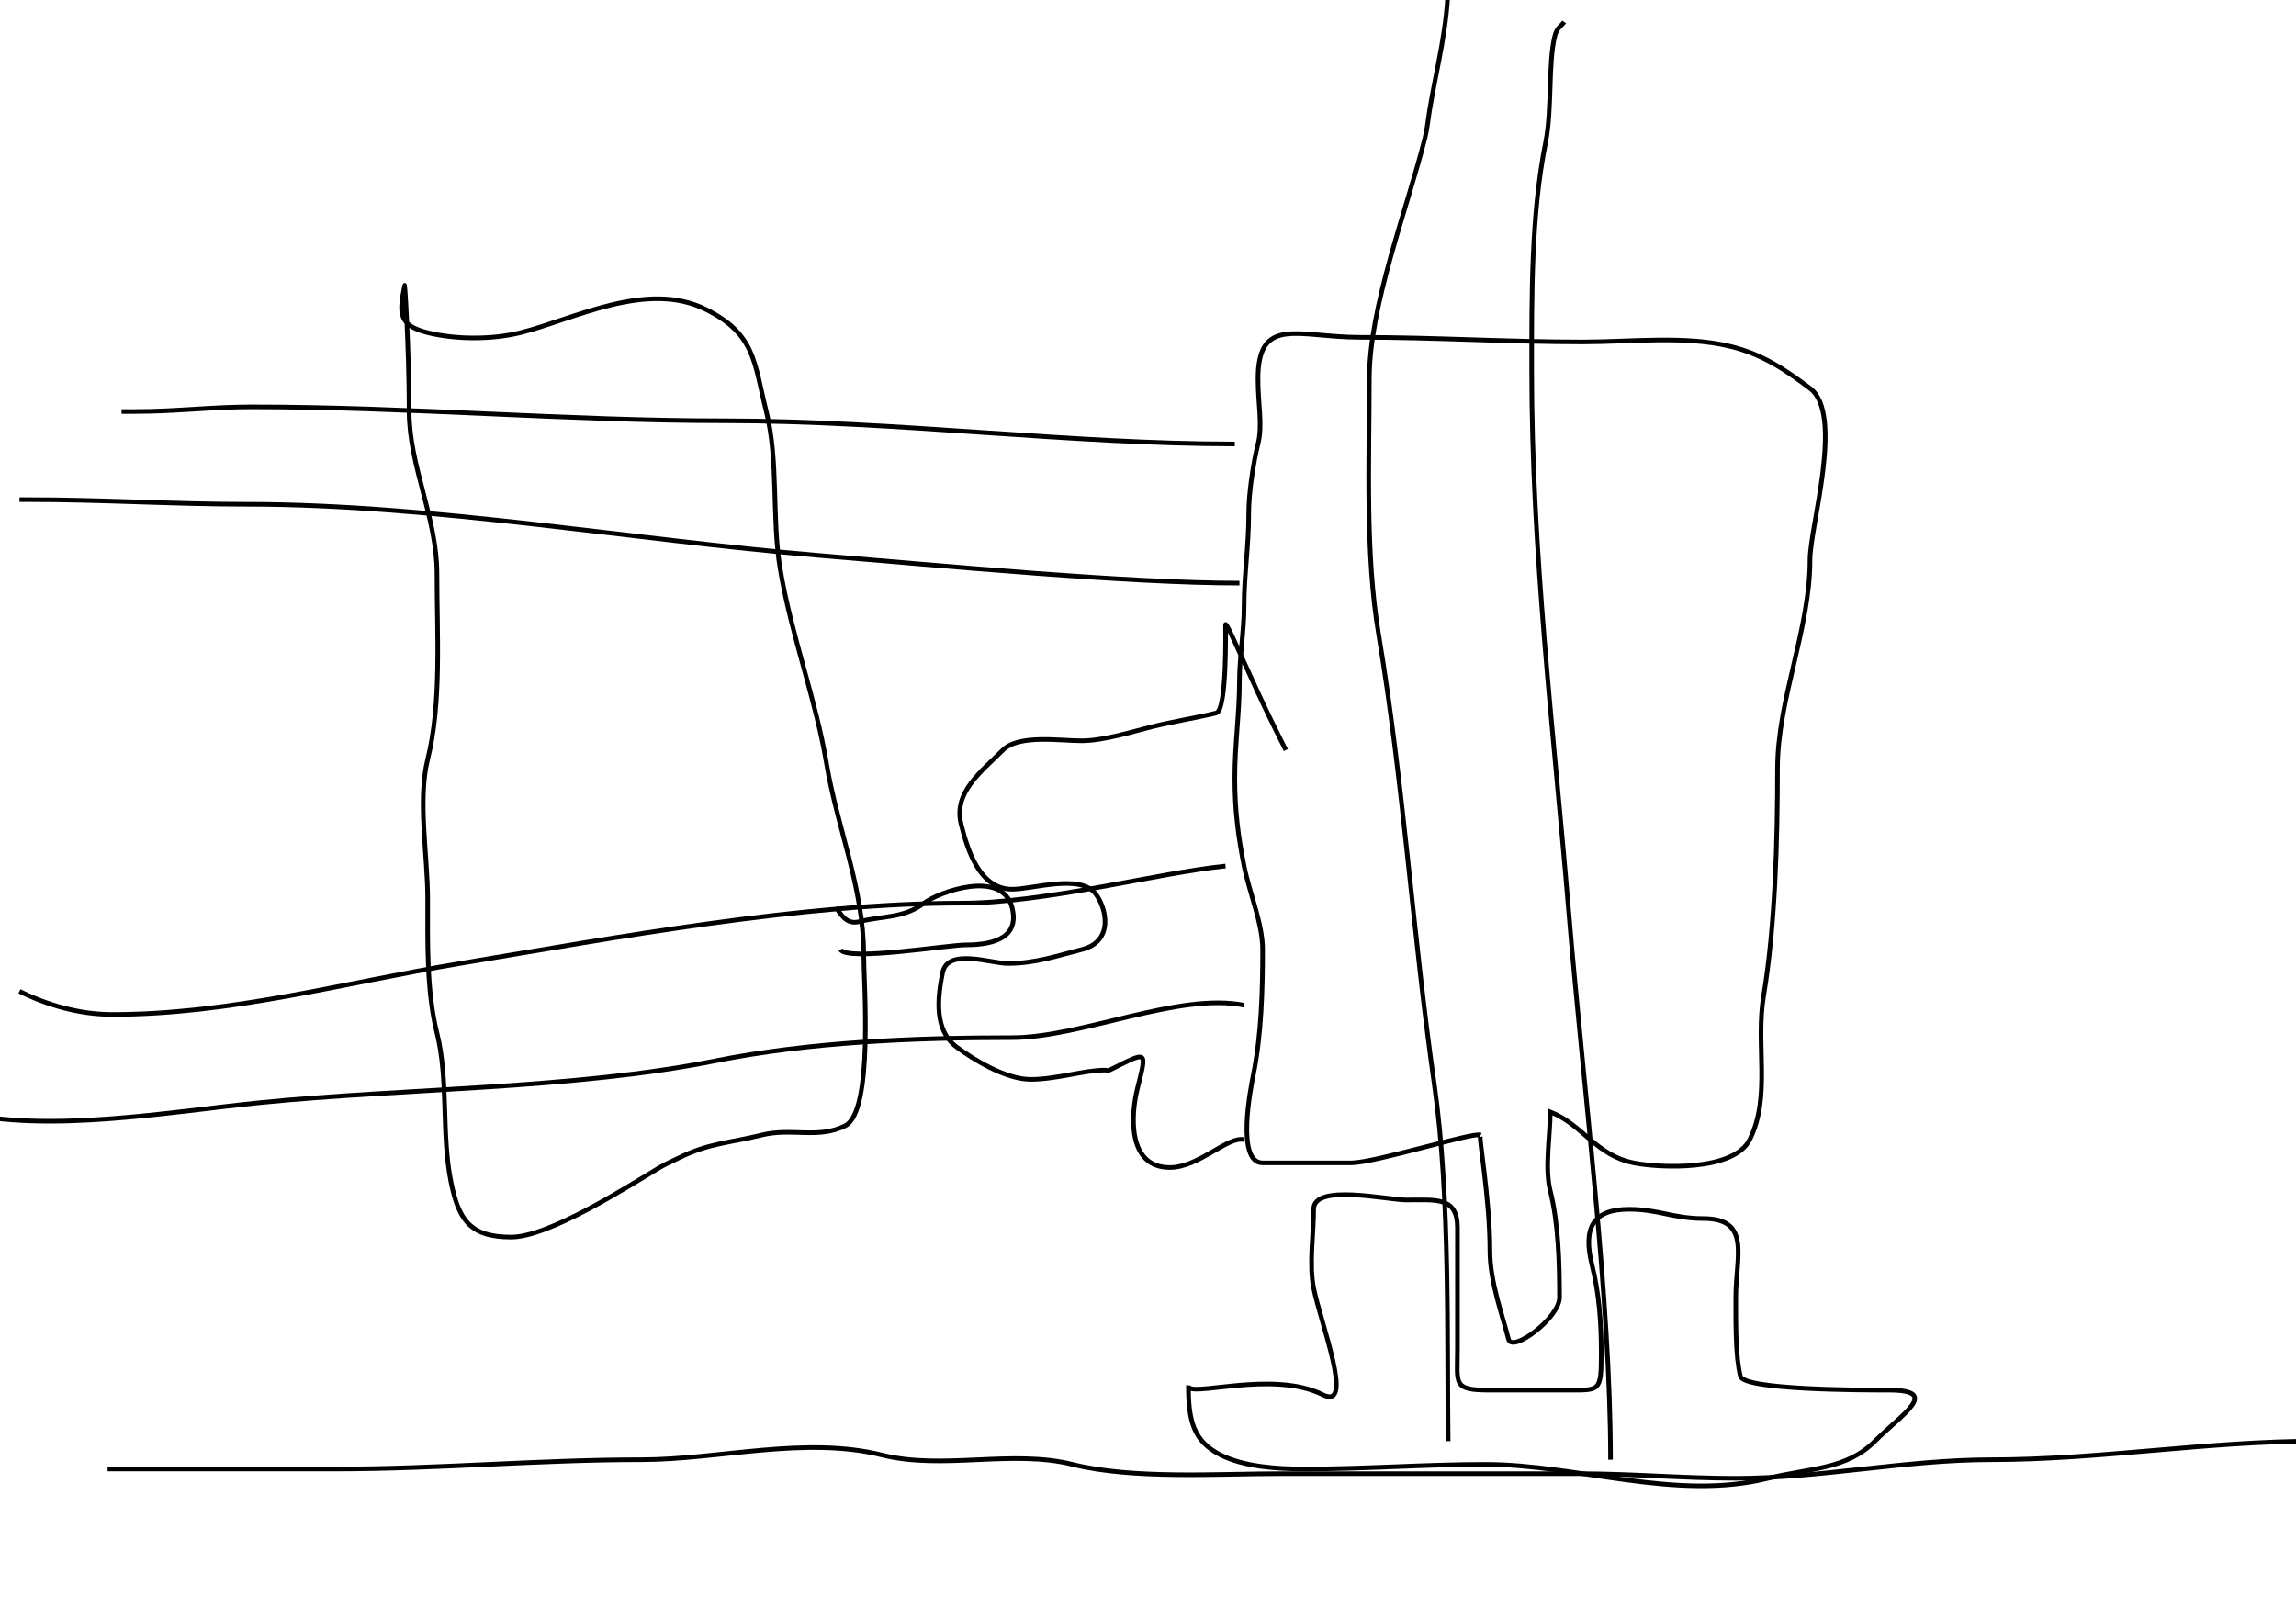
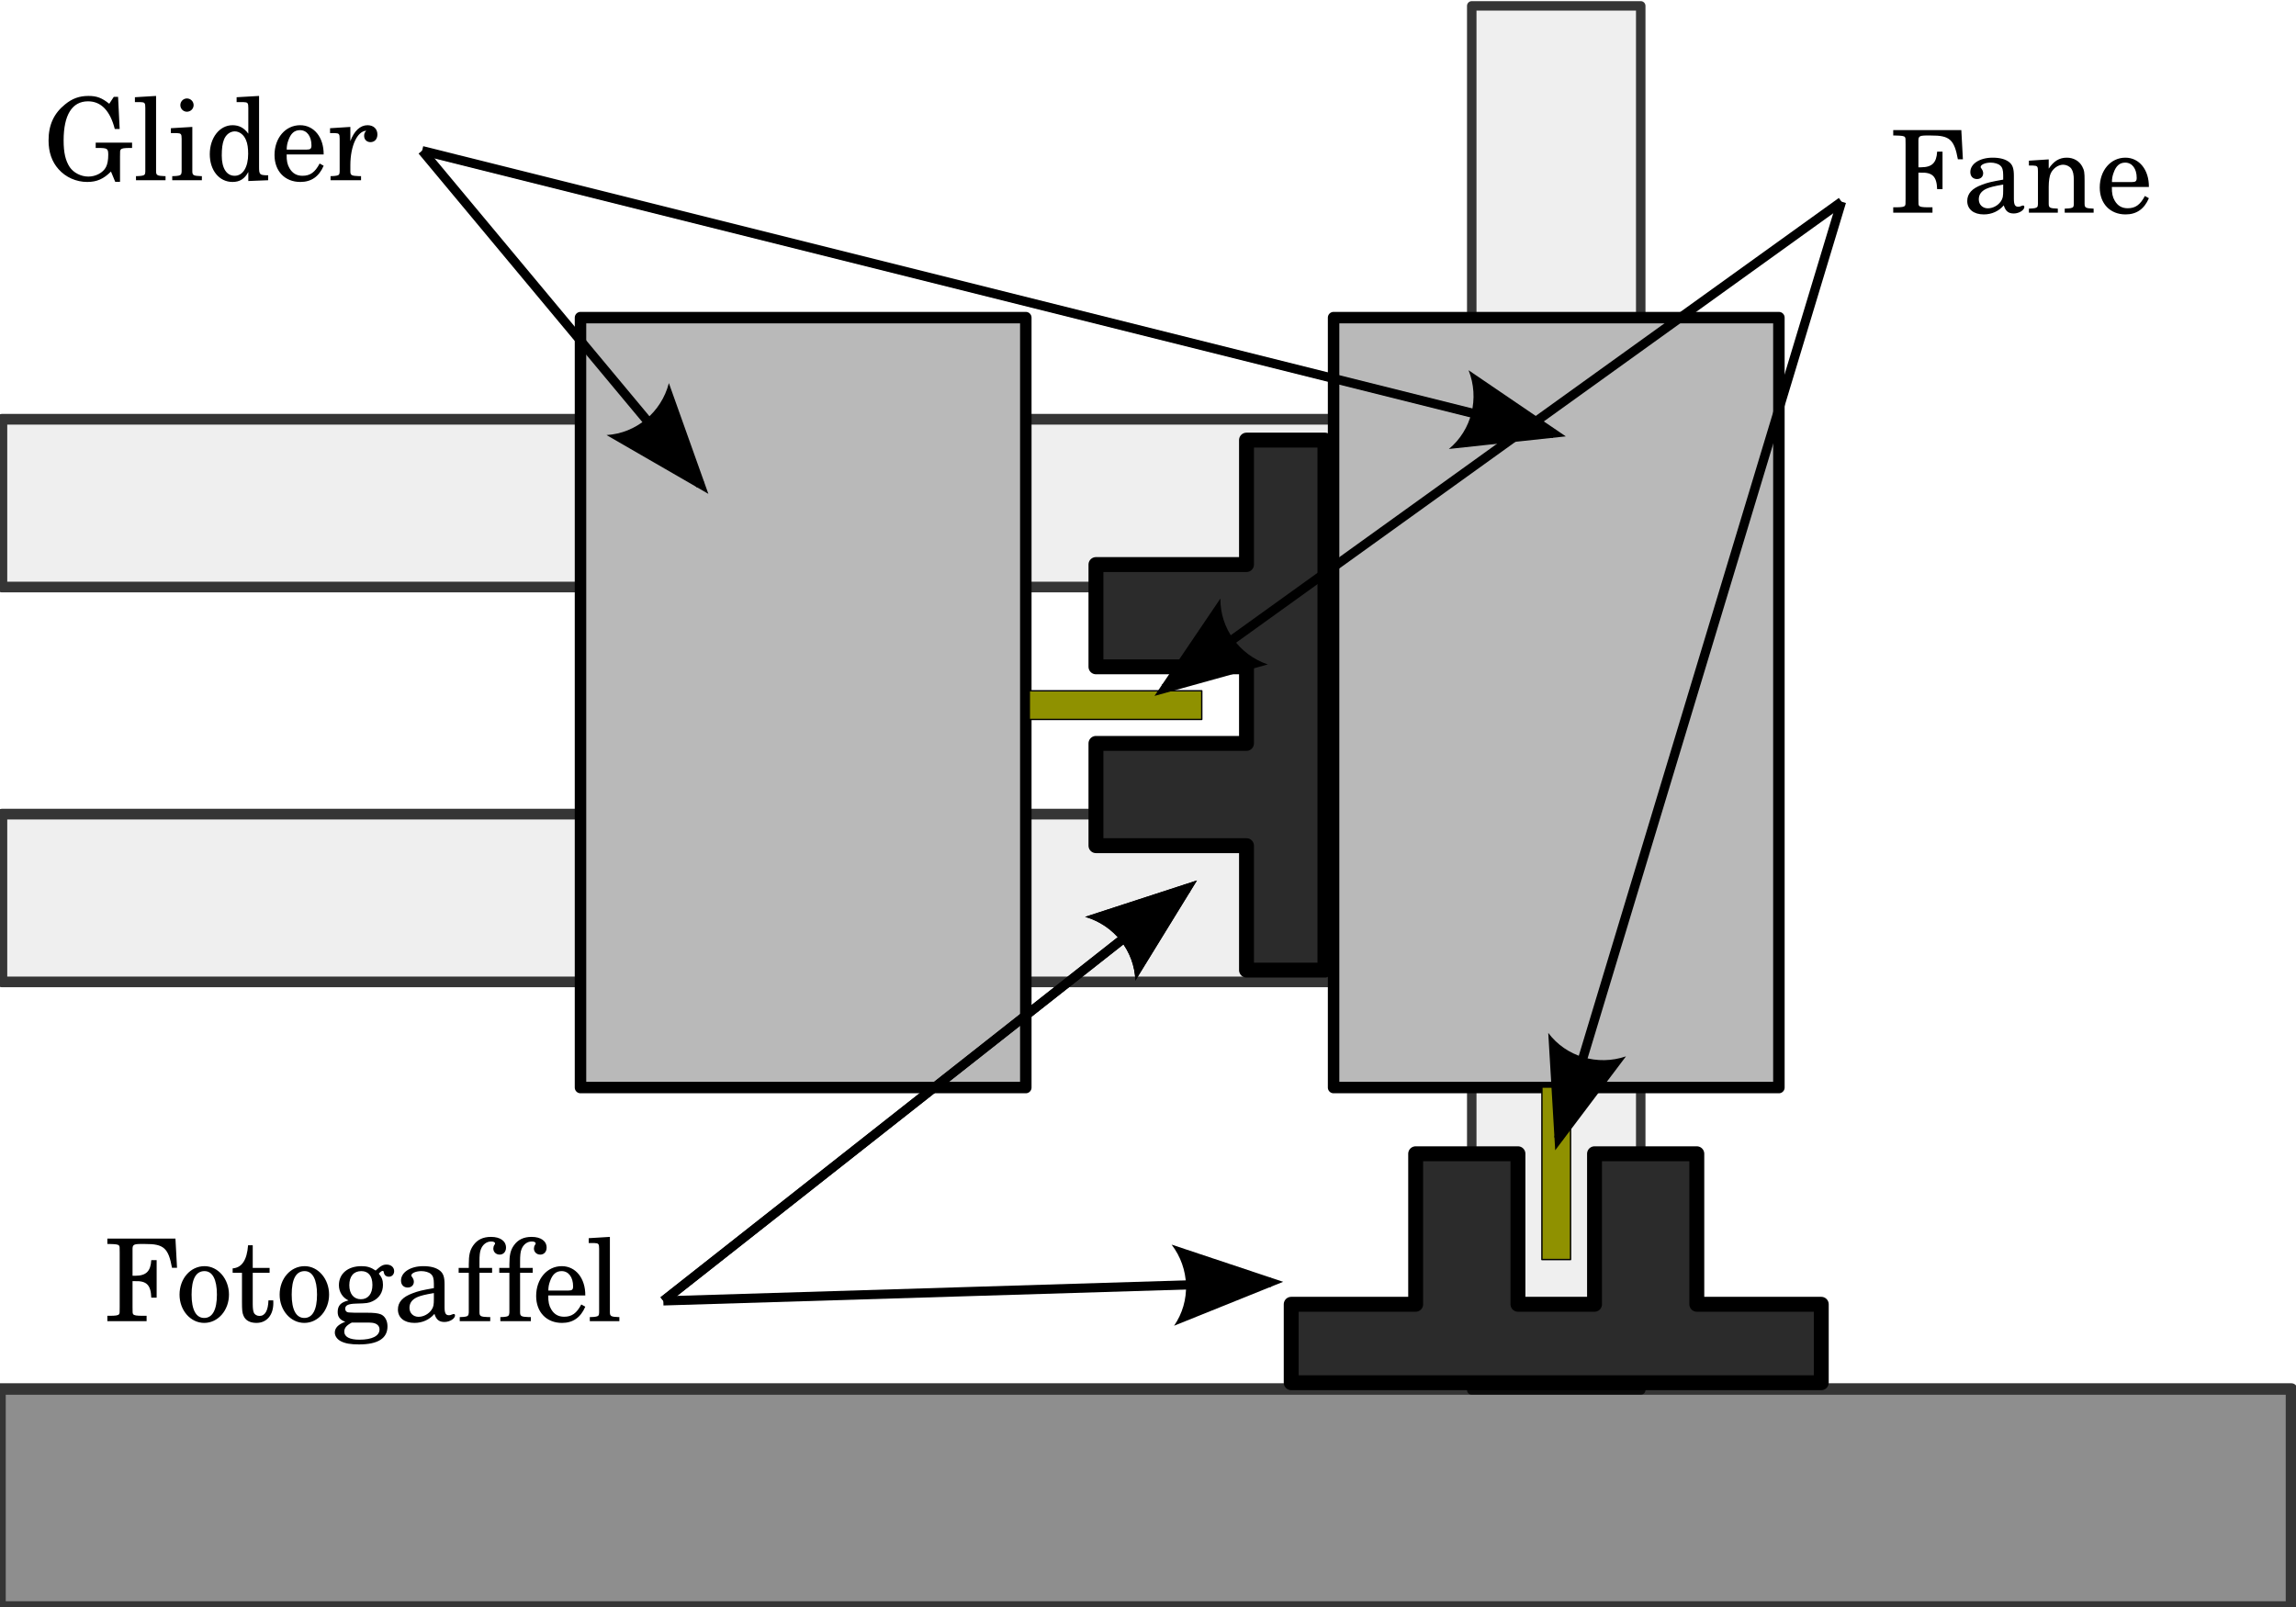
<svg xmlns="http://www.w3.org/2000/svg" width="500" height="350" id="svg2" version="1.0">
  <defs id="defs4">
-     </defs>
+     <marker orient="auto" refY="0.0" refX="0.0" id="Arrow2Lend" style="overflow:visible;">
+       <path id="path3200" style="font-size:12.0;fill-rule:evenodd;stroke-width:0.625;stroke-linejoin:round;" d="M 8.719,4.034 L -2.207,0.016 L 8.719,-4.002 C 6.973,-1.63 6.983,1.616 8.719,4.034 z " transform="scale(1.1) rotate(180) translate(1,0)" />
+     </marker>
+     <linearGradient id="linearGradient3199">
+       <stop style="stop-color:#515151;stop-opacity:1;" offset="0" id="stop3201" />
+       <stop id="stop3207" offset="0.5" style="stop-color:#858585;stop-opacity:1;" />
+       <stop style="stop-color:#494949;stop-opacity:1;" offset="1" id="stop3203" />
+     </linearGradient>
+   </defs>
  <g id="layer1">
-     <path style="fill:none;fill-rule:evenodd;stroke:#000000;stroke-width:1px;stroke-linecap:butt;stroke-linejoin:miter;stroke-opacity:1" d="M 258.802,301.759 C 258.315,304.683 276.915,298.189 288.097,303.78 C 295.05,307.256 287.601,288.169 286.076,280.546 C 285.037,275.348 286.076,268.727 286.076,263.374 C 286.076,257.687 302.051,261.353 306.279,261.353 C 312.805,261.353 317.391,260.615 317.391,267.414 C 317.391,276.169 317.391,284.923 317.391,293.678 C 317.391,301.475 316.232,302.77 324.462,302.77 C 330.186,302.77 335.91,302.77 341.635,302.77 C 348.408,302.77 348.706,303.082 348.706,294.688 C 348.706,287.887 348.224,281.648 346.685,275.495 C 344.636,267.296 347.013,263.374 354.767,263.374 C 361.061,263.374 364.444,265.394 370.929,265.394 C 381.418,265.394 378,273.662 378,282.566 C 378,288.388 377.935,295.437 379.01,299.739 C 379.756,302.721 405.287,302.77 411.335,302.77 C 422.807,302.77 414.209,307.977 408.305,313.881 C 402.062,320.124 394.161,319.69 385.071,321.962 C 364.957,326.991 343.499,318.932 323.452,318.932 C 310.273,318.932 297.432,319.942 284.056,319.942 C 278.109,319.942 270.927,319.439 265.873,316.912 C 259.848,313.899 258.802,309.396 258.802,301.759 z" id="path2385" />
-     <path style="fill:none;fill-rule:evenodd;stroke:#000000;stroke-width:1px;stroke-linecap:butt;stroke-linejoin:miter;stroke-opacity:1" d="M 322.442,247.211 C 321.816,246.898 324.462,260.646 324.462,272.465 C 324.462,279.187 327.235,286.587 328.503,291.658 C 329.272,294.735 339.614,287.049 339.614,282.566 C 339.614,274.738 339.371,266.443 337.594,259.333 C 336.347,254.347 337.594,247.377 337.594,242.16 C 344.847,245.062 347.459,251.608 355.777,253.272 C 361.548,254.426 377.587,255.108 381.031,248.221 C 385.715,238.853 382.286,227.555 384.061,216.907 C 386.601,201.665 387.091,182.931 387.091,167.409 C 387.091,152.388 394.163,137.012 394.163,121.952 C 394.163,114.613 401.651,90.193 394.163,84.577 C 388.778,80.538 383.928,77.22 376.99,75.485 C 367.058,73.002 355.079,74.475 344.665,74.475 C 328.369,74.475 312.424,73.465 296.178,73.465 C 282.727,73.465 273.954,68.624 273.954,82.556 C 273.954,88.056 274.999,92.519 273.954,96.698 C 272.889,100.959 271.934,107.548 271.934,111.851 C 271.934,119.022 270.924,125.133 270.924,132.054 C 270.924,137.402 269.914,143.259 269.914,148.216 C 269.914,155.484 268.904,162.065 268.904,169.429 C 268.904,176.352 269.625,182.128 270.924,188.622 C 272.107,194.538 274.965,201.158 274.965,206.805 C 274.965,215.815 274.684,225.383 272.944,234.079 C 272.358,237.01 269.117,253.272 274.965,253.272 C 281.362,253.272 287.76,253.272 294.157,253.272 C 299.527,253.272 320.956,246.469 322.442,247.211 z" id="path2387" />
-     <path style="fill:none;fill-rule:evenodd;stroke:#000000;stroke-width:1px;stroke-linecap:butt;stroke-linejoin:miter;stroke-opacity:1" d="M 270.924,218.927 C 256.639,216.07 235.455,225.998 220.416,225.998 C 199.112,225.998 176.346,226.933 155.767,231.049 C 124.914,237.219 88.337,236.984 56.772,240.14 C 37.288,242.088 10.218,246.937 -8.888,242.16" id="path2389" />
-     <path style="fill:none;fill-rule:evenodd;stroke:#000000;stroke-width:1px;stroke-linecap:butt;stroke-linejoin:miter;stroke-opacity:1" d="M 266.883,188.622 C 252.316,190.079 227.661,196.703 209.305,196.703 C 174.62,196.703 134.473,204.125 100.208,209.835 C 74.82,214.067 50.197,220.947 24.447,220.947 C 17.212,220.947 10.113,218.831 4.244,215.896" id="path2391" />
-     <path style="fill:none;fill-rule:evenodd;stroke:#000000;stroke-width:1px;stroke-linecap:butt;stroke-linejoin:miter;stroke-opacity:1" d="M 269.914,127.003 C 245.572,127.003 206.229,123.295 177.99,120.942 C 137.65,117.58 94.18,109.83 53.741,109.83 C 37.975,109.83 22.094,108.82 6.264,108.82 C 5.591,108.82 4.917,108.82 4.244,108.82" id="path2393" />
-     <path style="fill:none;fill-rule:evenodd;stroke:#000000;stroke-width:1px;stroke-linecap:butt;stroke-linejoin:miter;stroke-opacity:1" d="M 268.904,96.698 C 232.857,96.698 194.729,91.648 157.787,91.648 C 123.354,91.648 89.239,88.617 54.751,88.617 C 46.061,88.617 38.386,89.627 29.497,89.627 C 28.487,89.627 27.477,89.627 26.467,89.627" id="path2395" />
-     <path style="fill:none;fill-rule:evenodd;stroke:#000000;stroke-width:1px;stroke-linecap:butt;stroke-linejoin:miter;stroke-opacity:1" d="M 23.437,319.942 C 32.331,319.942 57.534,319.942 72.934,319.942 C 95.29,319.942 117.541,317.922 139.604,317.922 C 156.524,317.922 175.311,312.707 192.132,316.912 C 205.302,320.204 220.433,315.653 233.548,318.932 C 246.718,322.224 265.287,320.952 279.005,320.952 C 300.555,320.952 322.105,320.952 343.655,320.952 C 355.394,320.952 366.362,321.962 378,321.962 C 396.387,321.962 415.027,317.922 433.558,317.922 C 457.177,317.922 480.675,313.881 504.269,313.881 C 522.826,313.881 541.4,310.851 559.828,310.851" id="path2401" />
-     <path style="fill:none;fill-rule:evenodd;stroke:#000000;stroke-width:1px;stroke-linecap:butt;stroke-linejoin:miter;stroke-opacity:1" d="M 88.086,62.353 C 88.086,60.08 89.096,75.879 89.096,89.627 C 89.096,101.416 95.157,112.771 95.157,124.983 C 95.157,138.116 96.194,153.163 93.137,165.389 C 90.936,174.195 93.137,186.526 93.137,195.693 C 93.137,205.279 92.877,215.868 95.157,224.988 C 97.714,235.214 96.1,246.875 98.188,257.313 C 99.857,265.657 102.325,269.434 111.32,269.434 C 119.527,269.434 136.689,258.455 143.645,254.282 C 144.936,253.507 146.338,252.935 147.685,252.262 C 154.349,248.93 159.053,248.915 165.868,247.211 C 172.404,245.577 178.146,248.143 184.051,245.191 C 190.279,242.077 188.091,213.914 188.091,207.815 C 188.091,193.557 182.311,180.203 180.01,166.399 C 177.646,152.216 172.299,138.313 169.909,123.973 C 168.026,112.676 169.605,100.534 166.878,89.627 C 164.208,78.947 164.508,72.785 153.746,67.404 C 140.872,60.967 124.955,69.551 113.34,72.455 C 107.195,73.991 99.206,73.972 93.137,72.455 C 86.781,70.866 86.898,68.295 88.086,62.353 z" id="path2405" />
-     <path style="fill:none;fill-rule:evenodd;stroke:#000000;stroke-width:1px;stroke-linecap:butt;stroke-linejoin:miter;stroke-opacity:1" d="M 270.924,248.221 C 267.457,247.355 261.054,254.282 254.761,254.282 C 245.482,254.282 246.267,242.805 247.69,237.11 C 249.83,228.551 250.005,228.881 241.63,233.069 C 241.328,233.22 240.956,233.069 240.619,233.069 C 236.138,233.069 230.046,235.089 224.457,235.089 C 218.978,235.089 211.805,230.651 208.294,228.018 C 203.419,224.362 204.146,217.444 205.264,211.856 C 206.361,206.372 215.805,209.835 219.406,209.835 C 225.559,209.835 230.086,208.176 235.569,206.805 C 242.518,205.068 241.083,197.995 238.599,194.683 C 235.282,190.261 224.932,193.673 220.416,193.673 C 213.286,193.673 210.683,185.044 209.305,179.531 C 207.565,172.572 213.654,168.111 218.396,163.368 C 221.849,159.916 230.797,161.348 235.569,161.348 C 240.33,161.348 247.211,159.195 250.721,158.318 C 255.264,157.182 260.94,156.268 264.863,155.287 C 267.249,154.691 266.883,136.593 266.883,136.094 C 266.883,134.623 272.513,148.363 277.995,159.328 C 278.613,160.563 279.408,162.154 280.015,163.368" id="path2407" />
-     <path style="fill:none;fill-rule:evenodd;stroke:#000000;stroke-width:1px;stroke-linecap:butt;stroke-linejoin:miter;stroke-opacity:1" d="M 183.041,206.805 C 184.359,209.441 206.495,205.795 210.315,205.795 C 217.139,205.795 221.94,203.808 220.416,197.714 C 218.286,189.193 204.475,194.265 201.223,196.703 C 196.773,200.041 192.33,199.432 187.081,200.744 C 184.057,201.5 183,198.683 182.031,197.714" id="path2409" />
-     <path style="fill:none;fill-rule:evenodd;stroke:#000000;stroke-width:1px;stroke-linecap:butt;stroke-linejoin:miter;stroke-opacity:1" d="M 315.371,313.881 C 315.062,292.224 315.892,260.964 312.34,236.099 C 307.663,203.361 305.666,170.798 300.218,138.115 C 297.285,120.516 298.198,100.468 298.198,82.556 C 298.198,66.515 306.357,45.88 310.32,30.028 C 310.817,28.041 310.993,25.988 311.33,23.967 C 312.929,14.371 315.371,5.626 315.371,-4.317 C 315.371,-8.236 318.64,-12.581 319.411,-16.439" id="path2411" />
-     <path style="fill:none;fill-rule:evenodd;stroke:#000000;stroke-width:1px;stroke-linecap:butt;stroke-linejoin:miter;stroke-opacity:1" d="M 350.726,317.922 C 350.726,282.768 344.858,237.408 341.635,198.724 C 338.325,159.014 333.553,120.444 333.553,80.536 C 333.553,64.397 333.437,46.772 336.584,31.038 C 338.042,23.747 337.095,13.843 338.604,7.805 C 339.053,6.01 340.006,5.702 340.624,4.775" id="path2413" />
+     <rect y="1.28" x="320.502" height="301.461" width="36.801" id="rect3197" style="opacity:0.791;fill:#ebebeb;fill-opacity:1;stroke:#000000;stroke-width:2.065;stroke-linecap:round;stroke-linejoin:round;stroke-miterlimit:4;stroke-dasharray:none;stroke-dashoffset:0;stroke-opacity:1" />
+     <rect style="opacity:0.791;fill:#ebebeb;fill-opacity:1;stroke:#000000;stroke-width:2.328;stroke-linecap:round;stroke-linejoin:round;stroke-miterlimit:4;stroke-dasharray:none;stroke-dashoffset:0;stroke-opacity:1" id="rect3211" width="36.537" height="386.05" x="-127.852" y="0.415" transform="matrix(0,-1,1,0,0,0)" />
+     <rect style="opacity:0.791;fill:#707070;fill-opacity:1;stroke:#000000;stroke-width:2.5;stroke-linecap:round;stroke-linejoin:round;stroke-miterlimit:4;stroke-dasharray:none;stroke-dashoffset:0;stroke-opacity:1" id="rect2405" width="499.015" height="47.477" x="8.6207081e-08" y="302.523" />
+     <path style="fill:#2b2b2b;fill-opacity:1;stroke:#000000;stroke-width:3.246;stroke-linecap:round;stroke-linejoin:round;stroke-miterlimit:4;stroke-dashoffset:0;stroke-opacity:1" d="M 308.289,251.284 L 308.289,284.068 L 281.185,284.068 L 281.185,301.15 L 396.619,301.15 L 396.619,284.068 L 369.515,284.068 L 369.515,251.284 L 347.24,251.284 L 347.24,284.068 L 330.564,284.068 L 330.564,251.284 L 308.289,251.284 z" id="rect3177" />
+     <rect transform="matrix(0,-1,1,0,0,0)" y="0.415" x="-213.852" height="386.05" width="36.537" id="rect3215" style="opacity:0.791;fill:#ebebeb;fill-opacity:1;stroke:#000000;stroke-width:2.328;stroke-linecap:round;stroke-linejoin:round;stroke-miterlimit:4;stroke-dasharray:none;stroke-dashoffset:0;stroke-opacity:1" />
+     <rect style="opacity:1;fill:#b9b9b9;fill-opacity:1;stroke:#000000;stroke-width:2.5;stroke-linecap:round;stroke-linejoin:round;stroke-miterlimit:4;stroke-dasharray:none;stroke-dashoffset:0;stroke-opacity:1" id="rect3195" width="96.975" height="167.685" x="290.415" y="69.178" />
+     <rect y="236.773" x="335.782" height="37.555" width="6.24" id="rect3209" style="opacity:1;fill:#8f9100;fill-opacity:1;stroke:#000000;stroke-width:0.3;stroke-linecap:round;stroke-linejoin:round;stroke-miterlimit:4;stroke-dasharray:none;stroke-dashoffset:0;stroke-opacity:1" />
+     <rect y="69.178" x="126.415" height="167.685" width="96.975" id="rect3219" style="opacity:1;fill:#b9b9b9;fill-opacity:1;stroke:#000000;stroke-width:2.5;stroke-linecap:round;stroke-linejoin:round;stroke-miterlimit:4;stroke-dasharray:none;stroke-dashoffset:0;stroke-opacity:1" />
+     <path id="path3221" d="M 238.666,184.185 L 271.45,184.185 L 271.45,211.288 L 288.532,211.288 L 288.532,95.854 L 271.45,95.854 L 271.45,122.958 L 238.666,122.958 L 238.666,145.233 L 271.45,145.233 L 271.45,161.909 L 238.666,161.909 L 238.666,184.185 z" style="fill:#2b2b2b;fill-opacity:1;stroke:#000000;stroke-width:3.246;stroke-linecap:round;stroke-linejoin:round;stroke-miterlimit:4;stroke-dashoffset:0;stroke-opacity:1" />
+     <rect style="opacity:1;fill:#8f9100;fill-opacity:1;stroke:#000000;stroke-width:0.3;stroke-linecap:round;stroke-linejoin:round;stroke-miterlimit:4;stroke-dasharray:none;stroke-dashoffset:0;stroke-opacity:1" id="rect3223" width="6.24" height="37.555" x="-156.691" y="224.155" transform="matrix(0,-1,1,0,0,0)" />
+     <text xml:space="preserve" style="font-size:24.912px;font-style:normal;font-variant:normal;font-weight:normal;font-stretch:normal;fill:#000000;fill-opacity:1;stroke:none;stroke-width:1px;stroke-linecap:butt;stroke-linejoin:miter;stroke-opacity:1;font-family:Century Schoolbook L;-inkscape-font-specification:Century Schoolbook L" x="22.661" y="287.752" id="text3166">
+       <tspan id="tspan3168" x="22.661" y="287.752">Fotogaffel</tspan>
+     </text>
+     <path style="fill:none;fill-rule:evenodd;stroke:#000000;stroke-width:2;stroke-linecap:butt;stroke-linejoin:miter;stroke-opacity:1;marker-end:url(#Arrow2Lend);stroke-miterlimit:4;stroke-dasharray:none" d="M 144.452,283.33 L 276.782,279.289" id="path3172" />
+     <path id="path3954" d="M 144.452,283.33 L 258.599,193.426" style="fill:none;fill-rule:evenodd;stroke:#000000;stroke-width:2;stroke-linecap:butt;stroke-linejoin:miter;stroke-opacity:1;marker-end:url(#Arrow2Lend);stroke-miterlimit:4;stroke-dasharray:none" />
+     <text id="text3956" y="39.254" x="9.529" style="font-size:24.912px;font-style:normal;font-variant:normal;font-weight:normal;font-stretch:normal;fill:#000000;fill-opacity:1;stroke:none;stroke-width:1px;stroke-linecap:butt;stroke-linejoin:miter;stroke-opacity:1;font-family:Century Schoolbook L;-inkscape-font-specification:Century Schoolbook L" xml:space="preserve">
+       <tspan y="39.254" x="9.529" id="tspan3958">Glider</tspan>
+     </text>
+     <path style="fill:none;fill-rule:evenodd;stroke:#000000;stroke-width:2;stroke-linecap:butt;stroke-linejoin:miter;stroke-opacity:1;marker-end:url(#Arrow2Lend);stroke-miterlimit:4;stroke-dasharray:none" d="M 144.452,283.33 L 258.599,193.426" id="path3960" />
+     <path id="path3964" d="M 91.924,32.812 L 152.533,105.543" style="fill:none;fill-rule:evenodd;stroke:#000000;stroke-width:2;stroke-linecap:butt;stroke-linejoin:miter;stroke-opacity:1;marker-end:url(#Arrow2Lend);stroke-miterlimit:4;stroke-dasharray:none" />
+     <path style="fill:none;fill-rule:evenodd;stroke:#000000;stroke-width:2;stroke-linecap:butt;stroke-linejoin:miter;stroke-opacity:1;marker-end:url(#Arrow2Lend);stroke-miterlimit:4;stroke-dasharray:none" d="M 91.924,32.812 L 338.401,94.431" id="path3966" />
+     <text id="text3968" y="46.325" x="411.57" style="font-size:24.912px;font-style:normal;font-variant:normal;font-weight:normal;font-stretch:normal;fill:#000000;fill-opacity:1;stroke:none;stroke-width:1px;stroke-linecap:butt;stroke-linejoin:miter;stroke-opacity:1;font-family:Century Schoolbook L;-inkscape-font-specification:Century Schoolbook L" xml:space="preserve">
+       <tspan y="46.325" x="411.57" id="tspan3970">Fane</tspan>
+     </text>
+     <path id="path3972" d="M 401.031,43.924 L 253.548,149.99" style="fill:none;fill-rule:evenodd;stroke:#000000;stroke-width:2;stroke-linecap:butt;stroke-linejoin:miter;stroke-opacity:1;marker-end:url(#Arrow2Lend);stroke-miterlimit:4;stroke-dasharray:none" />
+     <path style="fill:none;fill-rule:evenodd;stroke:#000000;stroke-width:2;stroke-linecap:butt;stroke-linejoin:miter;stroke-opacity:1;marker-end:url(#Arrow2Lend);stroke-miterlimit:4;stroke-dasharray:none" d="M 401.031,43.924 L 339.411,247.975" id="path3974" />
  </g>
</svg>
